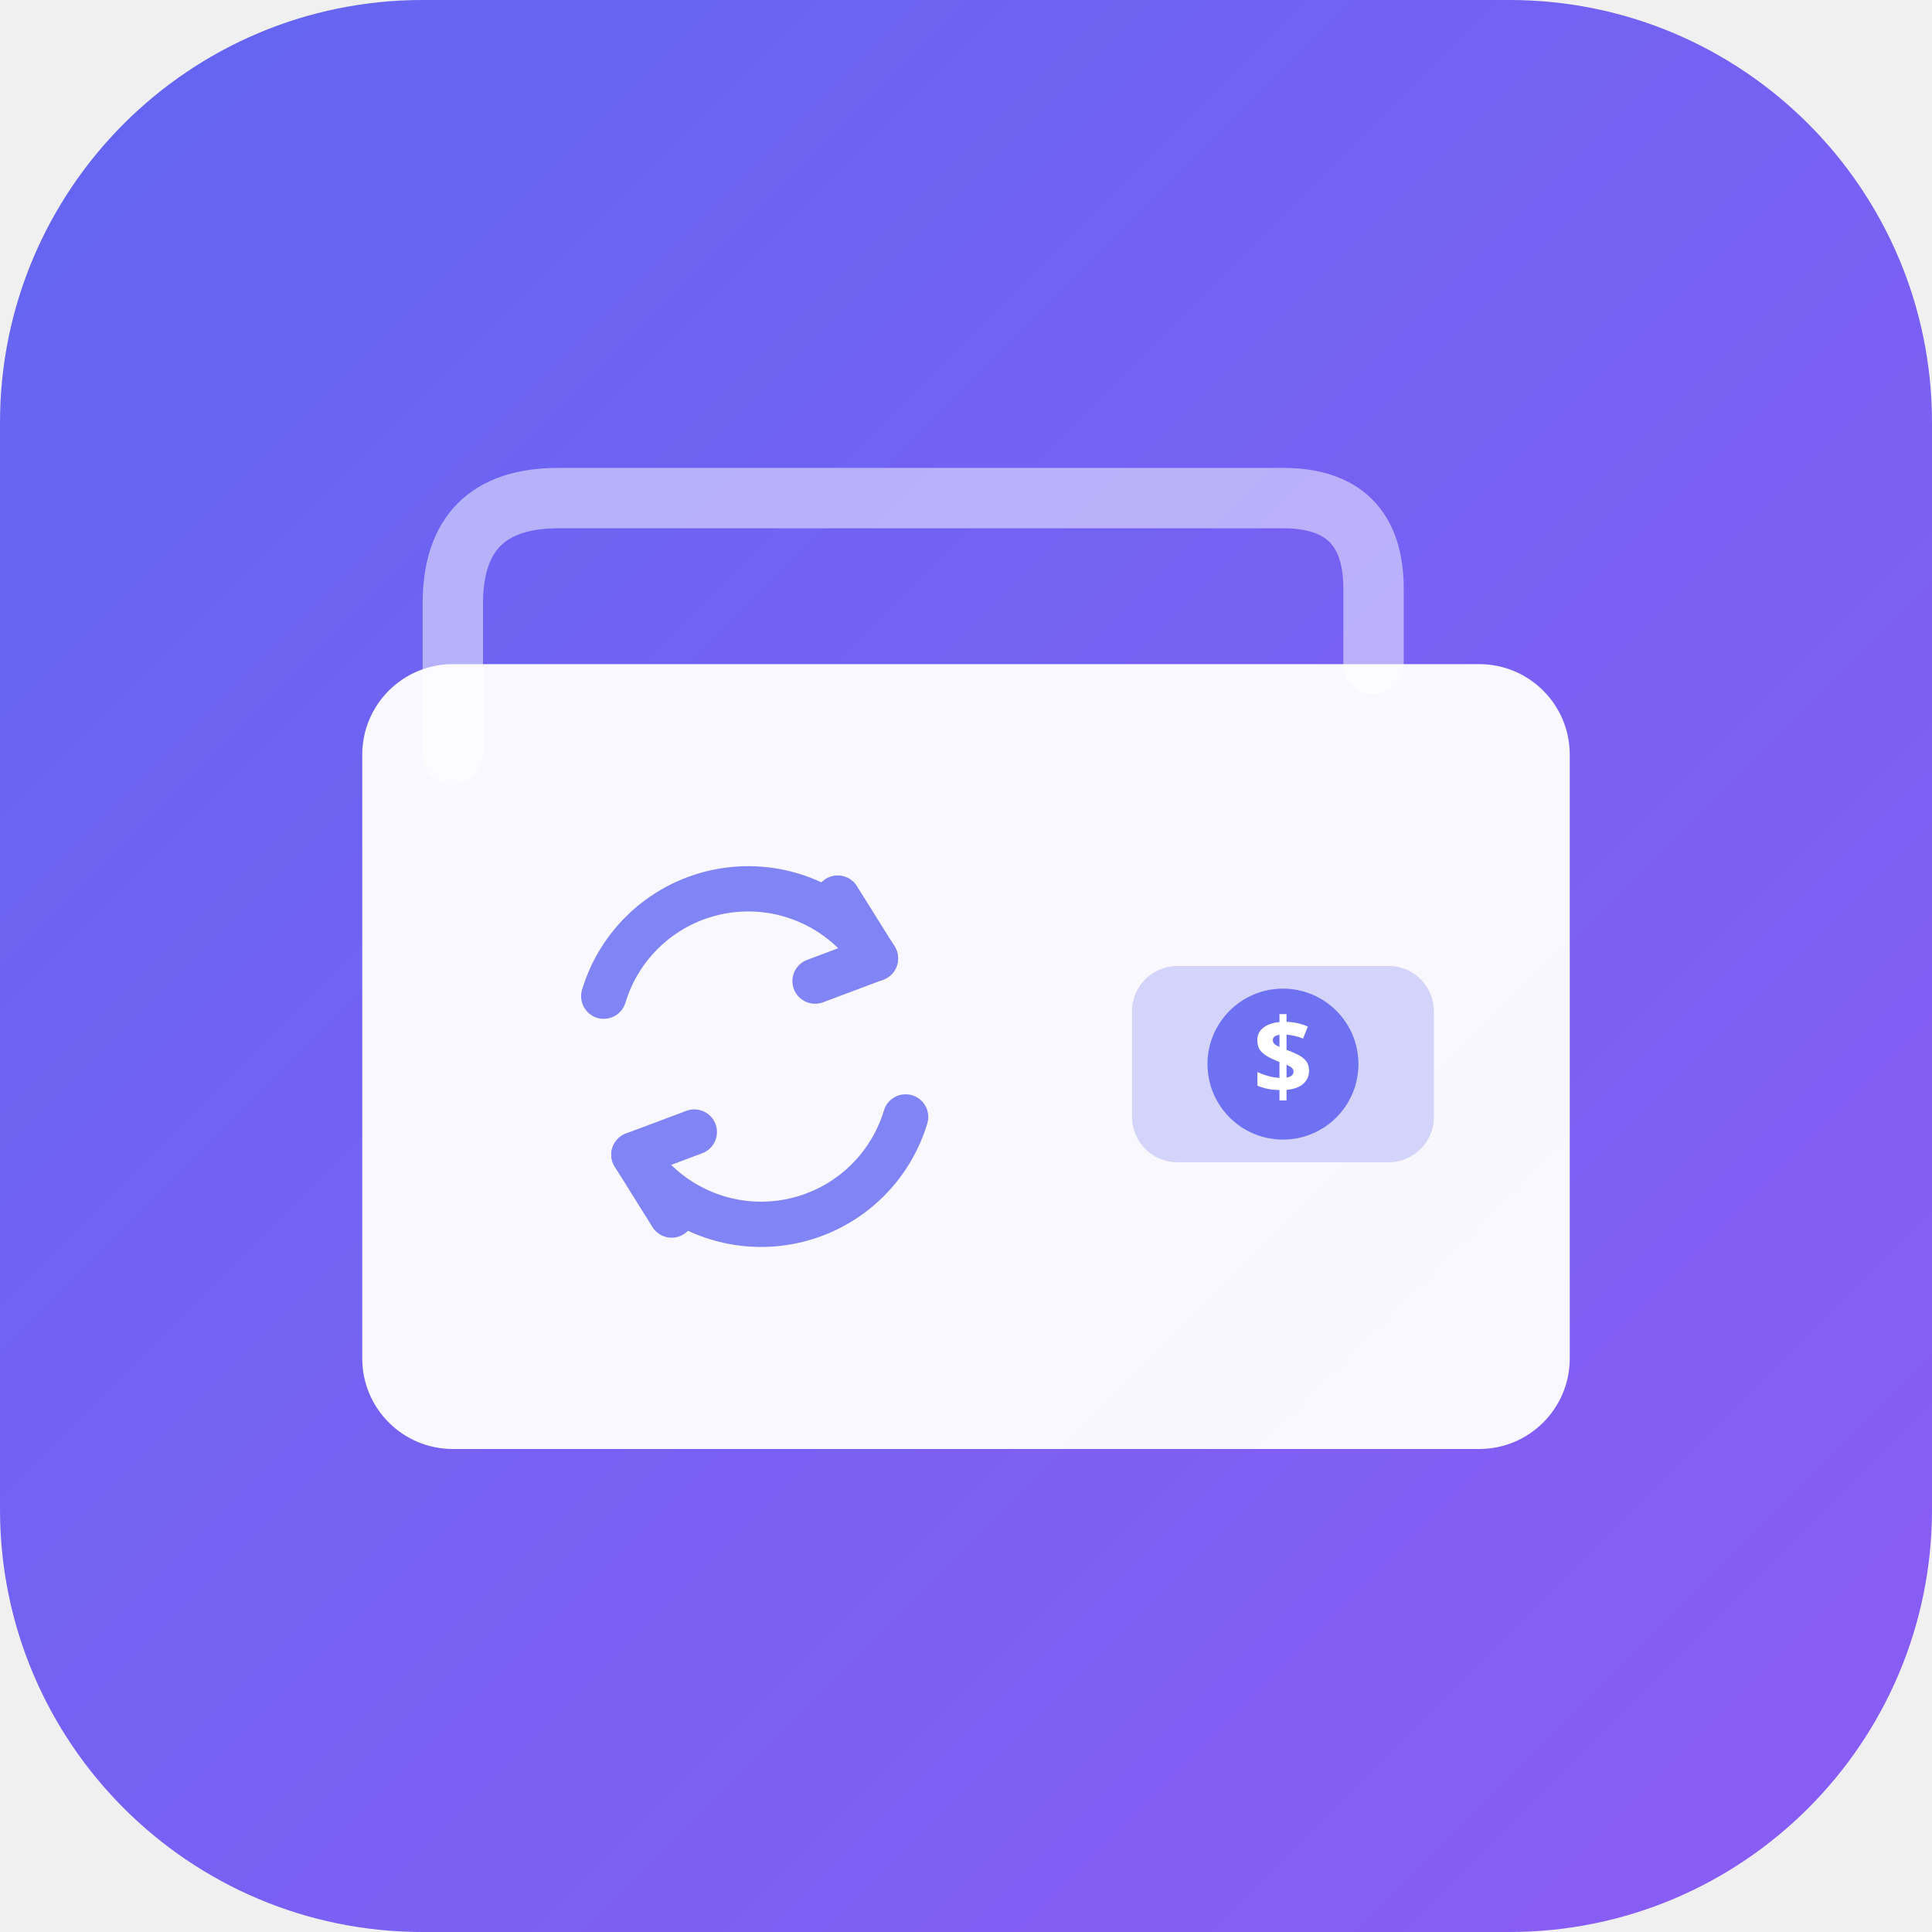
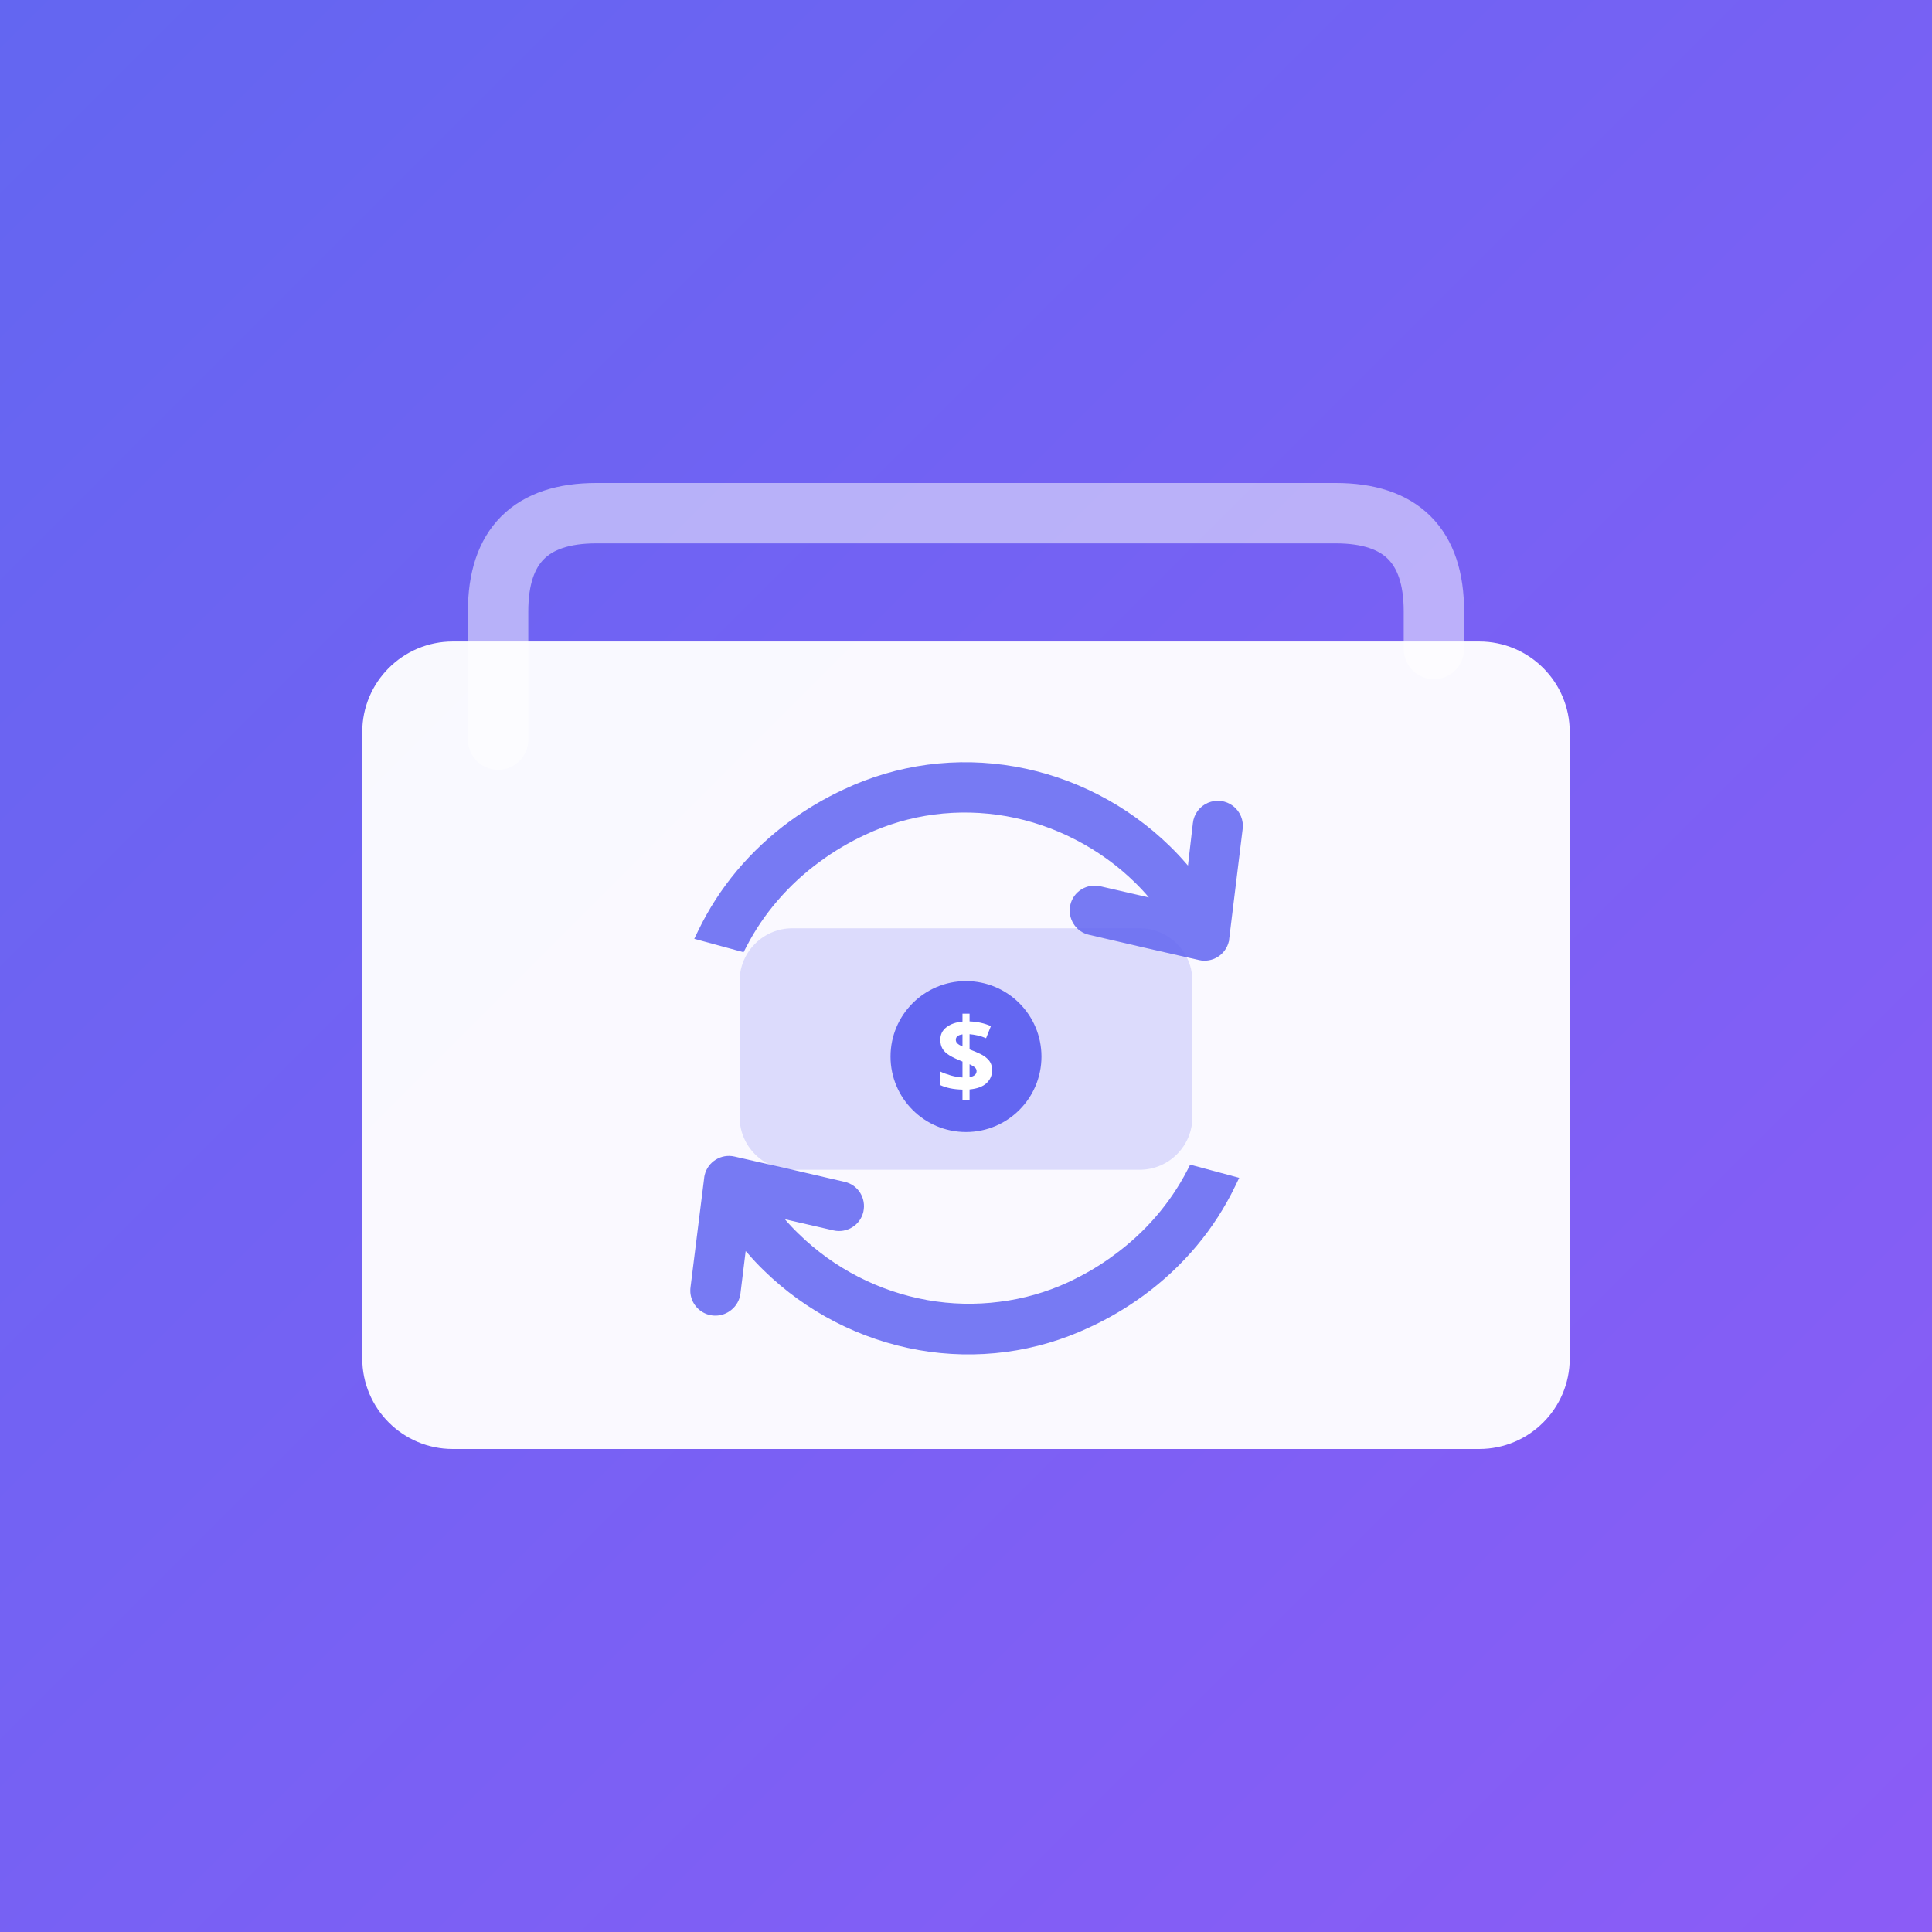
<svg xmlns="http://www.w3.org/2000/svg" viewBox="0 0 512 512" width="512" height="512">
  <defs>
    <linearGradient id="bg" x1="0" y1="0" x2="512" y2="512" gradientUnits="userSpaceOnUse">
      <stop offset="0%" stop-color="#6366F1" />
      <stop offset="100%" stop-color="#8B5CF6" />
    </linearGradient>
  </defs>
+   <rect width="512" height="512" fill="url(#bg)" />
  <rect width="512" height="512" rx="112" fill="url(#bg)" />
-   <rect x="96" y="176" width="320" height="208" rx="24" fill="#fff" opacity="0.95" />
-   <path d="M120 200 L120 160 Q120 132 148 132 L340 132 Q364 132 364 156 L364 176" fill="none" stroke="#fff" stroke-width="16" stroke-linecap="round" stroke-linejoin="round" opacity="0.5" />
-   <rect x="300" y="256" width="80" height="52" rx="12" fill="#6366F1" opacity="0.25" />
-   <circle cx="340" cy="282" r="20" fill="#6366F1" opacity="0.9" />
-   <text x="340" y="290" text-anchor="middle" font-family="system-ui,sans-serif" font-weight="700" font-size="28" fill="#fff">$</text>
-   <g transform="translate(200, 280)" fill="none" stroke="#6366F1" stroke-width="12" stroke-linecap="round" stroke-linejoin="round" opacity="0.8">
-     <path d="M-40,-16 A40,40 0 0,1 32,-26" />
-     <polyline points="22,-42 32,-26 16,-20" />
-     <path d="M40,16 A40,40 0 0,1 -32,26" />
-     <polyline points="-22,42 -32,26 -16,20" />
+   <rect x="96" y="170" width="320" height="214" rx="24" fill="#ffffff" opacity="0.96" />
+   <path d="M132 196V162Q132 136 158 136H354Q380 136 380 162V172" fill="none" stroke="#ffffff" stroke-width="16" stroke-linecap="round" stroke-linejoin="round" opacity="0.5" />
+   <g transform="translate(183,202) scale(1.3)" fill="#6366F1" opacity="0.86">
+     <path d="M11.64,100.12l-.4-.47-1.06,8.63a5.08,5.08,0,0,1-1.92,3.41A5.11,5.11,0,0,1,0,107L2.79,84.65v-.07a3.28,3.28,0,0,1,.08-.41h0A5.09,5.09,0,0,1,9,80.39q11.22,2.53,22.42,5.15a5,5,0,0,1,3.17,2.25,5.14,5.14,0,0,1,.64,3.84v0a5,5,0,0,1-2.25,3.16,5.08,5.08,0,0,1-3.83.65c-3.31-.75-6.62-1.52-9.92-2.28a40.71,40.71,0,0,0,2.84,3,50.09,50.09,0,0,0,26.23,13.49,48.67,48.67,0,0,0,14.71.34A47.35,47.35,0,0,0,77,106h0q2.52-1.19,4.83-2.54c1.56-.93,3.07-1.92,4.51-3a50.8,50.8,0,0,0,8.56-7.88,48.92,48.92,0,0,0,6.39-9.45l.56-1.1,10,2.69-.8,1.66a58.64,58.64,0,0,1-7.9,12.24,61.28,61.28,0,0,1-10.81,10.1c-1.68,1.23-3.46,2.4-5.32,3.5s-3.73,2.07-5.74,3a58,58,0,0,1-17,5,58.56,58.56,0,0,1-17.79-.39,60.21,60.21,0,0,1-31.58-16.26c-1.2-1.16-2.26-2.31-3.24-3.45ZM101,20.6l.4.47,1-8.63a5.11,5.11,0,1,1,10.14,1.26l-2.74,22.37,0,.07c0,.13,0,.27-.07.41h0a5.09,5.09,0,0,1-6.08,3.78c-7.47-1.69-15-3.4-22.42-5.15a5,5,0,0,1-3.16-2.25,5.1,5.1,0,0,1-.65-3.84v0a5,5,0,0,1,2.25-3.16,5.1,5.1,0,0,1,3.84-.65c3.31.75,6.61,1.52,9.92,2.28-.84-1-1.77-2-2.84-3.05a50.09,50.09,0,0,0-12.13-8.73A49.49,49.49,0,0,0,64.37,11a48.6,48.6,0,0,0-14.7-.34,47.26,47.26,0,0,0-14,4.1h0q-2.53,1.18-4.83,2.54c-1.57.93-3.07,1.92-4.52,3a50.34,50.34,0,0,0-8.55,7.88,48,48,0,0,0-6.39,9.45l-.57,1.1L.76,36l.8-1.66A58.9,58.9,0,0,1,9.46,22.1,61.63,61.63,0,0,1,20.27,12q2.54-1.85,5.32-3.5c1.81-1.06,3.73-2.07,5.74-3a58,58,0,0,1,17-5A58.56,58.56,0,0,1,66.16.89a59.77,59.77,0,0,1,17,5.74A60.4,60.4,0,0,1,97.75,17.15c1.19,1.16,2.26,2.31,3.24,3.45Z" />
  </g>
+   <rect x="196" y="246" width="120" height="64" rx="14" fill="#6366F1" opacity="0.20" />
+   <circle cx="256" cy="280" r="20" fill="#6366F1" />
+   <text x="256" y="280" text-anchor="middle" dominant-baseline="middle" font-family="system-ui,sans-serif" font-weight="800" font-size="28" fill="#ffffff">$</text>
</svg>
